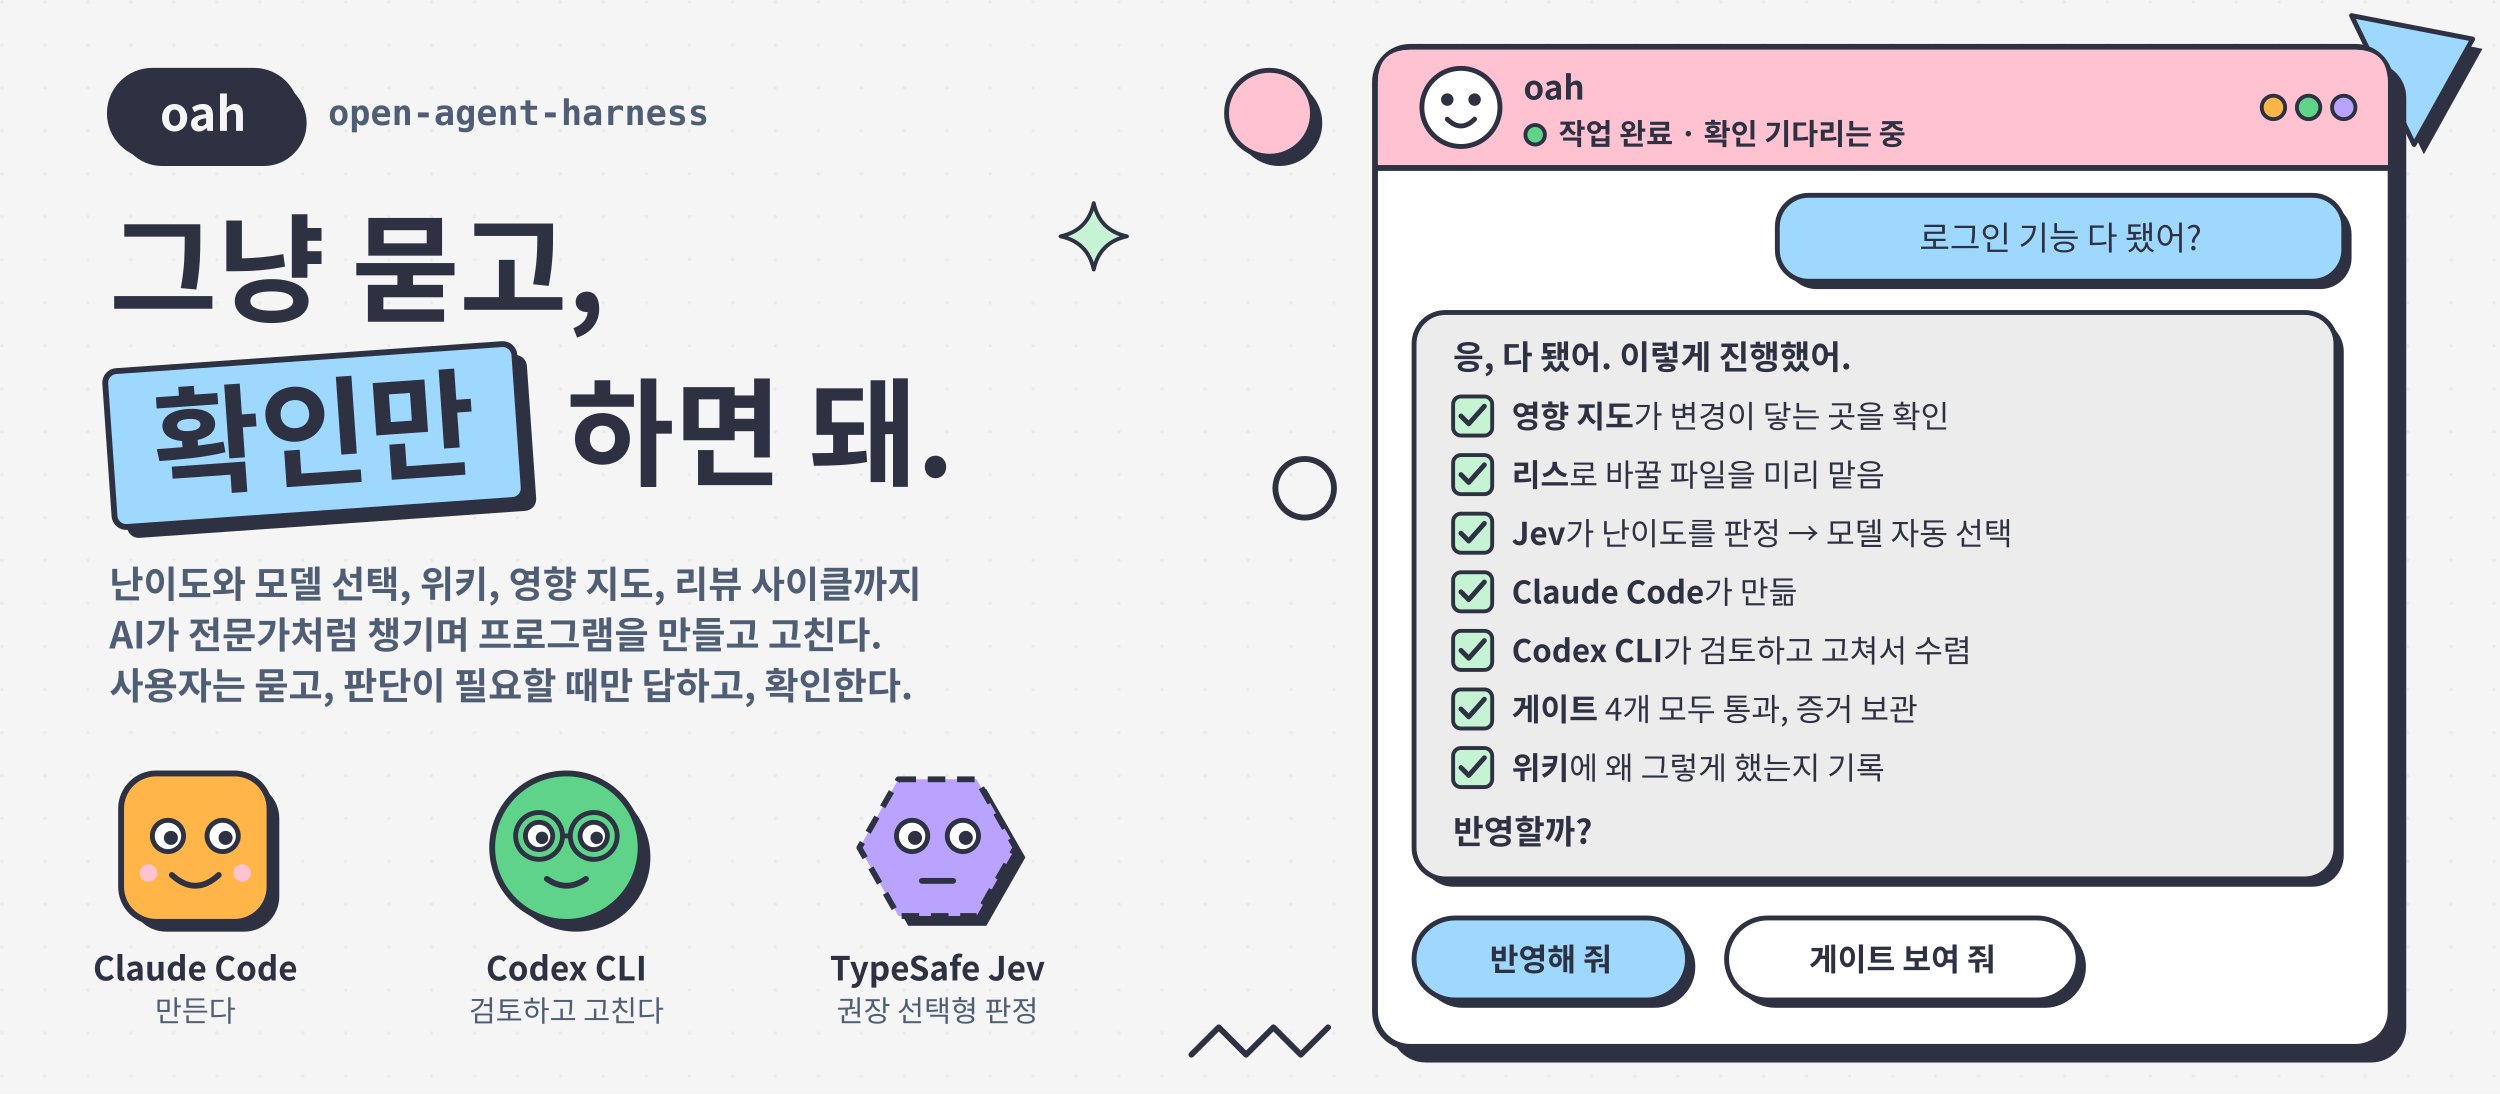
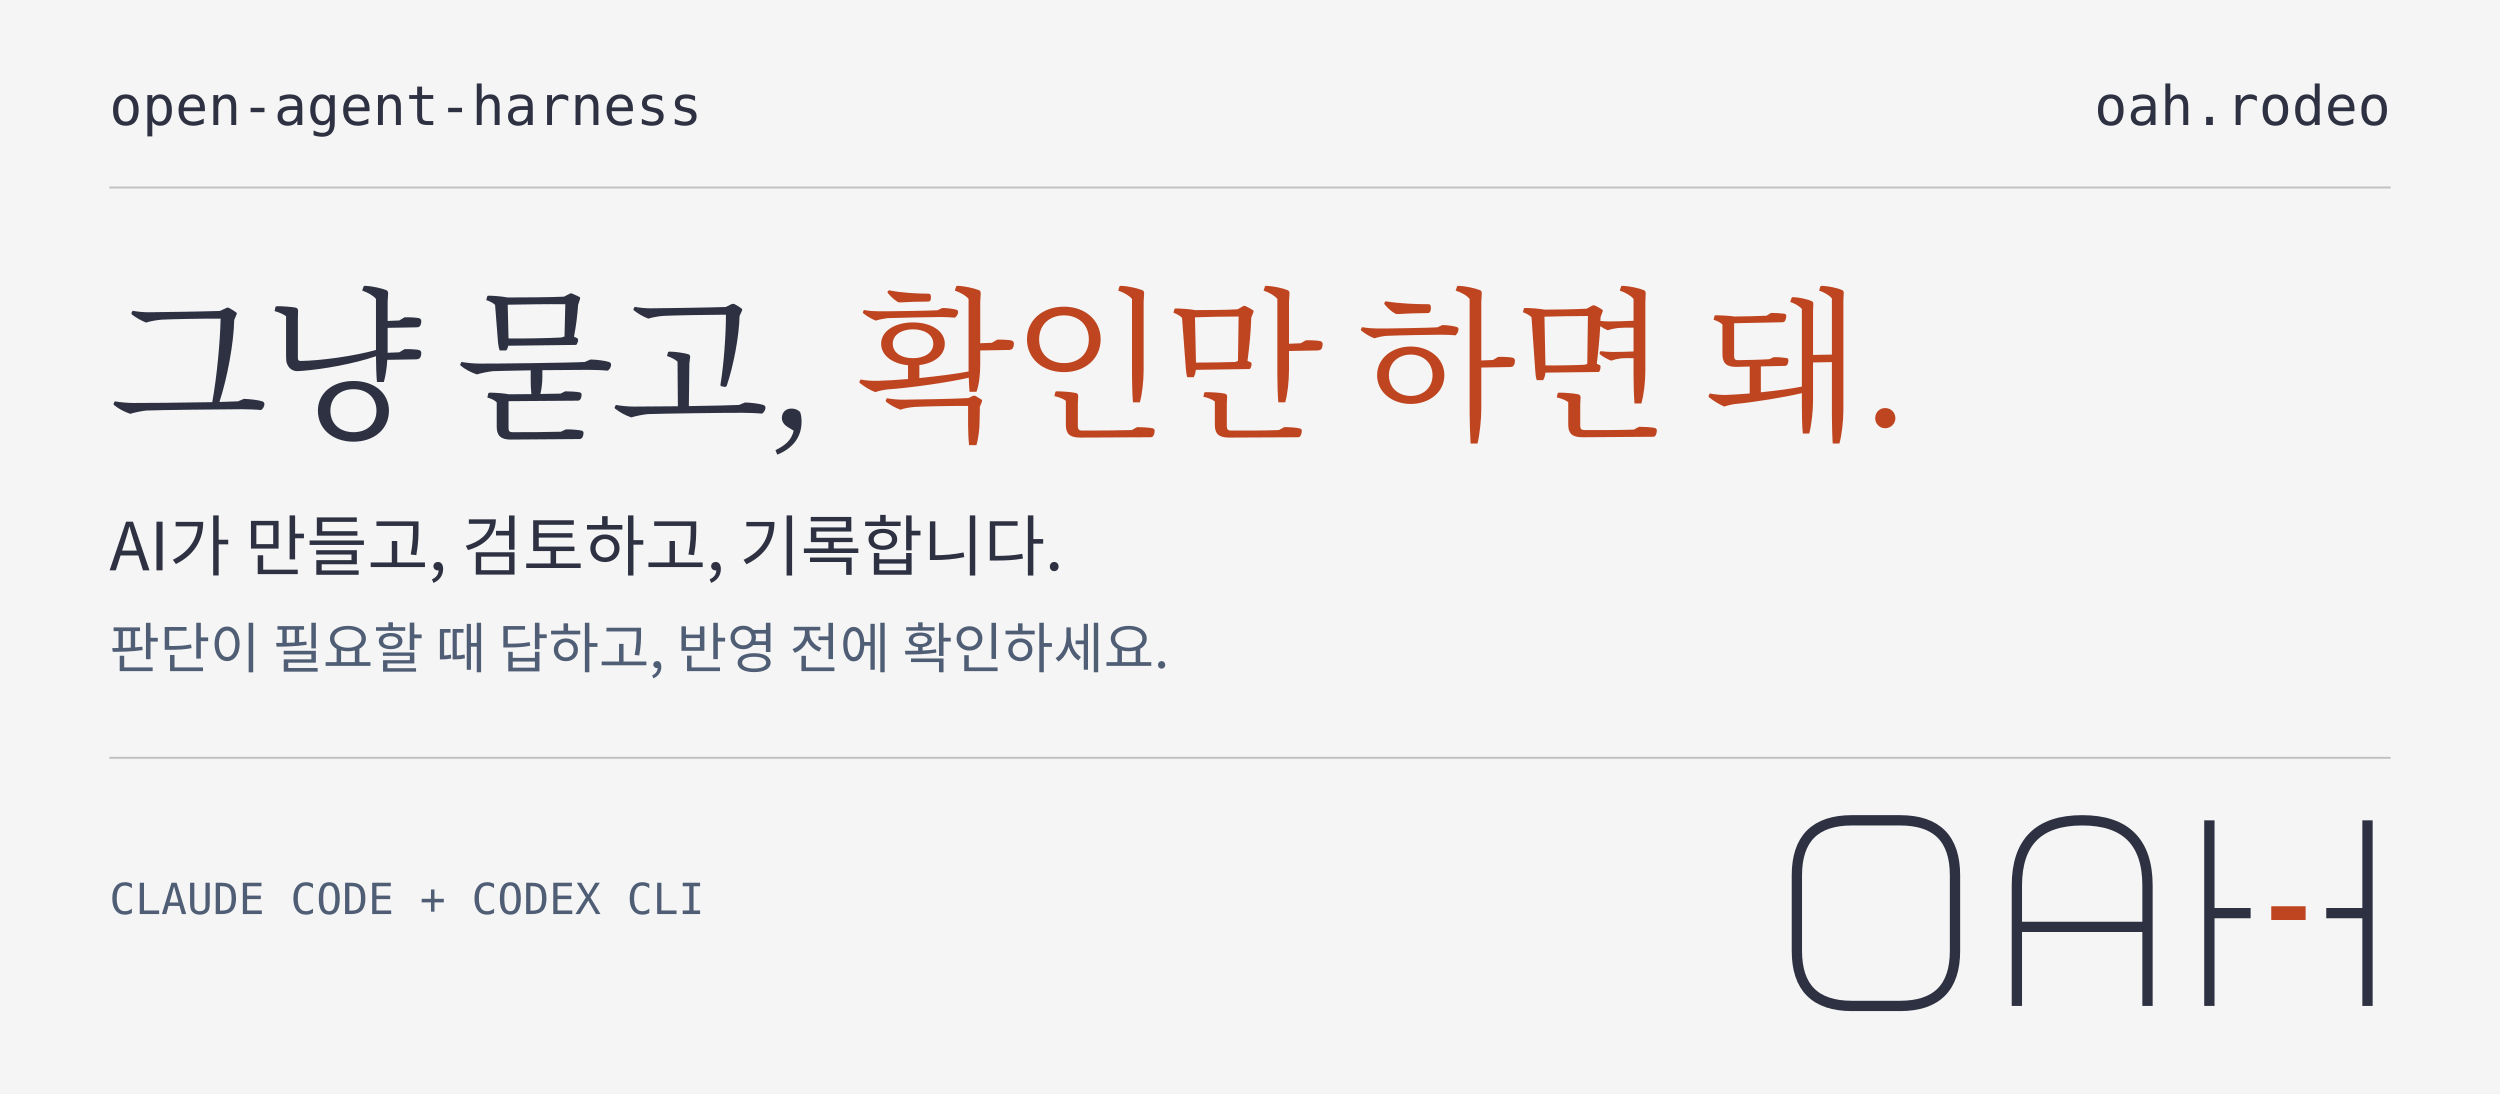
<svg xmlns="http://www.w3.org/2000/svg" viewBox="0 0 1280 560" role="img" aria-labelledby="banner-ko-light-title banner-ko-light-desc" id="banner-ko-light-root">
  <defs>
-     <style>#banner-ko-light-root { font-family: "Apple SD Gothic Neo", "Malgun Gothic", "Noto Sans KR", "Noto Sans CJK KR", system-ui, -apple-system, "Segoe UI", sans-serif; color: #2d3142; }
-       #banner-ko-light-root .diagram-container { width: 100%; overflow-x: auto; }
-       #banner-ko-light-root .display { font-family: "Apple SD Gothic Neo", "Malgun Gothic", "Noto Sans KR", "Noto Sans CJK KR", "Arial Black", "Segoe UI Black", system-ui, -apple-system, "Segoe UI", sans-serif; font-size: 60px; font-weight: 800; }
-       #banner-ko-light-root .brand { font-family: "Apple SD Gothic Neo", "Malgun Gothic", "Noto Sans KR", "Noto Sans CJK KR", "Arial Black", "Segoe UI Black", system-ui, -apple-system, "Segoe UI", sans-serif; font-size: 24px; font-weight: 800; }
-       #banner-ko-light-root .mono { font-family: ui-monospace, "SFMono-Regular", Consolas, monospace; font-size: 18px; font-weight: 600; }
-       #banner-ko-light-root .tag { font-size: 19px; font-weight: 600; }
-       #banner-ko-light-root .name { font-size: 17px; font-weight: 800; }
-       #banner-ko-light-root .role { font-size: 15px; font-weight: 500; }
-       #banner-ko-light-root .status { font-size: 15px; font-weight: 600; }
-       #banner-ko-light-root .msg { font-size: 17px; font-weight: 500; }
-       #banner-ko-light-root .strong { font-size: 17px; font-weight: 800; }
-       #banner-ko-light-root .check { font-size: 16px; font-weight: 500; }
-       #banner-ko-light-root .check-label { font-weight: 800; }
-       #banner-ko-light-root .chip { font-size: 16px; font-weight: 700; }
+     <style>#banner-ko-light-root { font-family: "Apple SD Gothic Neo", "Malgun Gothic", "Noto Sans KR", "Noto Sans CJK KR", "Geist", system-ui, -apple-system, "Segoe UI", sans-serif; color: #2d3142; }
+       #banner-ko-light-root .diagram-container { width: 100%; overflow-x: auto; scrollbar-color: #4f5d75 #f5f5f5; }
+       #banner-ko-light-root text { font-family: "Apple SD Gothic Neo", "Malgun Gothic", "Noto Sans KR", "Noto Sans CJK KR", "Geist", system-ui, -apple-system, "Segoe UI", sans-serif; fill: #2d3142; }
+       #banner-ko-light-root .headline { font-family: "Noto Serif KR", "AppleMyungjo", "Batang", "Noto Serif CJK KR", "Instrument Serif", Georgia, serif; font-size: 84px; font-weight: 400; letter-spacing: -.025em; }
+       #banner-ko-light-root .identity { font-family: "Geist Mono", ui-monospace, "SFMono-Regular", Consolas, monospace; font-size: 28px; font-weight: 500; }
+       #banner-ko-light-root .engines { font-family: "Geist Mono", ui-monospace, "SFMono-Regular", Consolas, monospace; font-size: 22px; font-weight: 400; fill: #4f5d75; }
+       #banner-ko-light-root .lead { font-size: 34px; font-weight: 500; }
+       #banner-ko-light-root .detail { font-size: 28px; font-weight: 400; fill: #4f5d75; }
+       #banner-ko-light-root ::selection { background: #2d3142; color: #f5f5f5; }
      @media print {
#banner-ko-light-root .diagram-container { overflow-x: visible; }
}</style>
-     <pattern id="banner-ko-light-dots" width="22" height="22" patternUnits="userSpaceOnUse">
-       <circle cx="1" cy="1" r="0.9" fill="#2d3142" fill-opacity=".10" />
-     </pattern>
  </defs>
-   <rect x="0" y="0" width="1280" height="560" fill="#f5f5f5" />
-   <rect x="0" y="0" width="1280" height="560" fill="url(#banner-ko-light-dots)" opacity=".55" />
-   <circle cx="655" cy="63" r="22" fill="#2d3142" />
-   <circle cx="650" cy="58" r="22" fill="#ffc2d1" stroke="#2d3142" stroke-width="2.5" />
-   <polygon points="1209,13 1271,25 1241,79" fill="#2d3142" />
-   <polygon points="1204,8 1266,20 1236,74" fill="#9fd8ff" stroke="#2d3142" stroke-width="2.5" stroke-linejoin="round" />
-   <circle cx="668" cy="250" r="15" fill="none" stroke="#2d3142" stroke-width="3" />
-   <path d="M610 540 l14 -14 l14 14 l14 -14 l14 14 l14 -14" fill="none" stroke="#2d3142" stroke-width="3" stroke-linecap="round" stroke-linejoin="round" />
-   <path d="M560 104 Q563 118 577 121 Q563 124 560 138 Q557 124 543 121 Q557 118 560 104 Z" fill="#c6f3d3" stroke="#2d3142" stroke-width="2" stroke-linejoin="round" />
-   <rect x="61" y="41" width="96" height="44" rx="22" fill="#2d3142" />
-   <rect x="56" y="36" width="96" height="44" rx="22" fill="#2d3142" stroke="#2d3142" stroke-width="2.5" />
-   <text x="104" y="67" class="brand" text-anchor="middle" fill="#f5f5f5">oah</text>
-   <text x="168" y="64" class="mono" text-anchor="start" fill="#4f5d75">open-agent-harness</text>
-   <text x="56" y="160" class="display" text-anchor="start" fill="#2d3142">그냥 묻고,</text>
-   <g transform="rotate(-4 161 223)">
-     <rect x="62" y="189" width="210" height="80" rx="6" fill="#2d3142" />
-     <rect x="56" y="183" width="210" height="80" rx="6" fill="#9fd8ff" stroke="#2d3142" stroke-width="3" />
-     <text x="161" y="244" class="display" text-anchor="middle" fill="#2d3142">확인만</text>
+   <rect width="1280" height="560" fill="#f5f5f5" />
+   <text x="56" y="64" class="identity">open-agent-harness</text>
+   <text x="1224" y="64" text-anchor="end" class="identity">oah.rodeo</text>
+   <path d="M56 96 H1224 M56 388 H1224" fill="none" stroke="#bfc0c0" stroke-width="1" aria-hidden="true" />
+   <text x="56" y="218" class="headline">그냥 묻고, <tspan fill="#bf4520">확인만 하면 돼.</tspan>
+   </text>
+   <text x="56" y="292" class="lead">AI가 만들고, 검토하고, 기록합니다.</text>
+   <text x="56" y="342" class="detail">판단이 필요할 때 답하고, 반영 전에 확인하세요.</text>
+   <text x="56" y="468" class="engines">CLAUDE CODE + CODEX CLI</text>
+   <g transform="translate(920 420) scale(.88)" aria-hidden="true" fill="none" stroke="#2d3142" stroke-width="6" stroke-linecap="butt" stroke-linejoin="round">
+     <path d="M92 32 Q92 0 60 0 H32 Q0 0 0 32 V76 Q0 108 32 108 H60 Q92 108 92 76 Z" />
+     <path d="M128 108 V38 Q128 0 166 0 Q204 0 204 38 V108 M128 62 H204" />
+     <path d="M240 0 V108 M332 0 V108 M240 54 H264 M308 54 H332" />
+     <path d="M276 54 H296" stroke="#bf4520" stroke-width="8" />
  </g>
-   <text x="290" y="244" class="display" text-anchor="start" fill="#2d3142"> 하면 돼.</text>
-   <text x="56" y="306" class="tag" text-anchor="start" fill="#4f5d75">난이도와 모델 선택, 위키, 영향 지도, 리뷰 사이클까지</text>
-   <text x="56" y="332" class="tag" text-anchor="start" fill="#4f5d75">AI가 전문가처럼 챙기며 프로그램을 만들고 고친다.</text>
-   <text x="56" y="358" class="tag" text-anchor="start" fill="#4f5d75">사용자는 묻고, 판단이 필요할 때만 답하고, 확인한다.</text>
-   <rect x="67" y="401" width="76" height="76" rx="18" fill="#2d3142" />
-   <rect x="62" y="396" width="76" height="76" rx="18" fill="#ffb547" stroke="#2d3142" stroke-width="3" />
-   <circle cx="86" cy="428" r="8" fill="#ffffff" stroke="#2d3142" stroke-width="2.5" />
-   <circle cx="87.5" cy="429" r="3.6" fill="#2d3142" />
-   <circle cx="114" cy="428" r="8" fill="#ffffff" stroke="#2d3142" stroke-width="2.5" />
-   <circle cx="115.5" cy="429" r="3.6" fill="#2d3142" />
-   <circle cx="76" cy="447" r="4.5" fill="#ffc2d1" />
-   <circle cx="124" cy="447" r="4.5" fill="#ffc2d1" />
-   <path d="M88 448 Q100 459 112 448" fill="none" stroke="#2d3142" stroke-width="3" stroke-linecap="round" />
-   <circle cx="295" cy="439" r="38" fill="#2d3142" />
-   <circle cx="290" cy="434" r="38" fill="#5fd38a" stroke="#2d3142" stroke-width="3" />
-   <circle cx="276" cy="428" r="7" fill="#ffffff" stroke="#2d3142" stroke-width="2.5" />
-   <circle cx="277.5" cy="429" r="3.2" fill="#2d3142" />
-   <circle cx="304" cy="428" r="7" fill="#ffffff" stroke="#2d3142" stroke-width="2.5" />
-   <circle cx="305.5" cy="429" r="3.2" fill="#2d3142" />
-   <circle cx="276" cy="428" r="12" fill="none" stroke="#2d3142" stroke-width="2.5" />
-   <circle cx="304" cy="428" r="12" fill="none" stroke="#2d3142" stroke-width="2.5" />
-   <line x1="288" y1="428" x2="292" y2="428" stroke="#2d3142" stroke-width="2.5" />
-   <path d="M280 450 Q290 457 300 450" fill="none" stroke="#2d3142" stroke-width="3" stroke-linecap="round" />
-   <polygon points="465,404 505,404 525,439 505,474 465,474 445,439" fill="#2d3142" />
-   <polygon points="460,399 500,399 520,434 500,469 460,469 440,434" fill="#b9a3ff" stroke="#2d3142" stroke-width="3" stroke-dasharray="9 6" stroke-linejoin="round" />
-   <circle cx="467" cy="428" r="8" fill="#ffffff" stroke="#2d3142" stroke-width="2.5" />
-   <circle cx="468.5" cy="429" r="3.6" fill="#2d3142" />
-   <circle cx="493" cy="428" r="8" fill="#ffffff" stroke="#2d3142" stroke-width="2.5" />
-   <circle cx="494.5" cy="429" r="3.6" fill="#2d3142" />
-   <line x1="472" y1="451" x2="488" y2="451" stroke="#2d3142" stroke-width="3" stroke-linecap="round" />
-   <text x="100" y="502" class="name" text-anchor="middle" fill="#2d3142">Claude Code</text>
-   <text x="100" y="523" class="role" text-anchor="middle" fill="#4f5d75">만든다</text>
-   <text x="290" y="502" class="name" text-anchor="middle" fill="#2d3142">Codex CLI</text>
-   <text x="290" y="523" class="role" text-anchor="middle" fill="#4f5d75">검토하고 고친다</text>
-   <text x="480" y="502" class="name" text-anchor="middle" fill="#2d3142">TypeSafe Jev</text>
-   <text x="480" y="523" class="role" text-anchor="middle" fill="#4f5d75">권장 선택형 판정</text>
-   <rect x="712" y="32" width="520" height="512" rx="18" fill="#2d3142" />
-   <rect x="704" y="24" width="520" height="512" rx="18" fill="#ffffff" stroke="#2d3142" stroke-width="3" />
-   <path d="M705.5 42 Q705.5 25.5 722 25.5 L1206 25.5 Q1222.5 25.5 1222.5 42 L1222.5 86 L705.5 86 Z" fill="#ffc2d1" />
-   <line x1="704" y1="86" x2="1224" y2="86" stroke="#2d3142" stroke-width="3" />
-   <circle cx="748" cy="55" r="20" fill="#ffffff" stroke="#2d3142" stroke-width="2.5" />
-   <circle cx="741" cy="51" r="3.2" fill="#2d3142" />
-   <circle cx="755" cy="51" r="3.2" fill="#2d3142" />
-   <path d="M741 61 Q748 68 755 61" fill="none" stroke="#2d3142" stroke-width="2.5" stroke-linecap="round" />
-   <text x="780" y="51" class="name" text-anchor="start" fill="#2d3142">oah</text>
-   <circle cx="786" cy="69" r="5" fill="#5fd38a" stroke="#2d3142" stroke-width="2" />
-   <text x="798" y="74" class="status" text-anchor="start" fill="#2d3142">작업 완료 · 확인 기다리는 중</text>
-   <circle cx="1164" cy="55" r="6" fill="#ffb547" stroke="#2d3142" stroke-width="2" />
-   <circle cx="1182" cy="55" r="6" fill="#5fd38a" stroke="#2d3142" stroke-width="2" />
-   <circle cx="1200" cy="55" r="6" fill="#b9a3ff" stroke="#2d3142" stroke-width="2" />
-   <rect x="914" y="104" width="290" height="44" rx="16" fill="#2d3142" />
-   <rect x="910" y="100" width="290" height="44" rx="16" fill="#9fd8ff" stroke="#2d3142" stroke-width="2.5" />
-   <text x="1055" y="128" class="msg" text-anchor="middle" fill="#2d3142">로그인 기능 다 됐어?</text>
-   <rect x="728" y="164" width="472" height="290" rx="16" fill="#2d3142" />
-   <rect x="724" y="160" width="472" height="290" rx="16" fill="#ececec" stroke="#2d3142" stroke-width="2.5" />
-   <text x="744" y="189" class="strong" text-anchor="start" fill="#2d3142">응, 다 됐어. 이렇게 진행했어.</text>
-   <rect x="744" y="203" width="20" height="20" rx="4" fill="#c6f3d3" stroke="#2d3142" stroke-width="2" />
-   <path d="M748 213 l4 4 l8 -9" fill="none" stroke="#2d3142" stroke-width="2.5" stroke-linecap="round" stroke-linejoin="round" />
-   <text x="774" y="219" class="check" text-anchor="start" fill="#2d3142">
-     <tspan class="check-label">영향 지도</tspan>가 변경이 닿는 곳을 확인</text>
-   <rect x="744" y="233" width="20" height="20" rx="4" fill="#c6f3d3" stroke="#2d3142" stroke-width="2" />
-   <path d="M748 243 l4 4 l8 -9" fill="none" stroke="#2d3142" stroke-width="2.5" stroke-linecap="round" stroke-linejoin="round" />
-   <text x="774" y="249" class="check" text-anchor="start" fill="#2d3142">
-     <tspan class="check-label">리스</tspan>로 바꿀 파일을 미리 맡음</text>
-   <rect x="744" y="263" width="20" height="20" rx="4" fill="#c6f3d3" stroke="#2d3142" stroke-width="2" />
-   <path d="M748 273 l4 4 l8 -9" fill="none" stroke="#2d3142" stroke-width="2.5" stroke-linecap="round" stroke-linejoin="round" />
-   <text x="774" y="279" class="check" text-anchor="start" fill="#2d3142">
-     <tspan class="check-label">Jev</tspan>가 난이도를 판정 → 모델 자동 선택</text>
-   <rect x="744" y="293" width="20" height="20" rx="4" fill="#c6f3d3" stroke="#2d3142" stroke-width="2" />
-   <path d="M748 303 l4 4 l8 -9" fill="none" stroke="#2d3142" stroke-width="2.5" stroke-linecap="round" stroke-linejoin="round" />
-   <text x="774" y="309" class="check" text-anchor="start" fill="#2d3142">
-     <tspan class="check-label">Claude Code</tspan>가 만듦</text>
-   <rect x="744" y="323" width="20" height="20" rx="4" fill="#c6f3d3" stroke="#2d3142" stroke-width="2" />
-   <path d="M748 333 l4 4 l8 -9" fill="none" stroke="#2d3142" stroke-width="2.5" stroke-linecap="round" stroke-linejoin="round" />
-   <text x="774" y="339" class="check" text-anchor="start" fill="#2d3142">
-     <tspan class="check-label">Codex CLI</tspan>가 검토하고 고쳐서 수렴</text>
-   <rect x="744" y="353" width="20" height="20" rx="4" fill="#c6f3d3" stroke="#2d3142" stroke-width="2" />
-   <path d="M748 363 l4 4 l8 -9" fill="none" stroke="#2d3142" stroke-width="2.5" stroke-linecap="round" stroke-linejoin="round" />
-   <text x="774" y="369" class="check" text-anchor="start" fill="#2d3142">
-     <tspan class="check-label">게이트</tspan> 4개 모두 통과, 증거 보관</text>
-   <rect x="744" y="383" width="20" height="20" rx="4" fill="#c6f3d3" stroke="#2d3142" stroke-width="2" />
-   <path d="M748 393 l4 4 l8 -9" fill="none" stroke="#2d3142" stroke-width="2.5" stroke-linecap="round" stroke-linejoin="round" />
-   <text x="774" y="399" class="check" text-anchor="start" fill="#2d3142">
-     <tspan class="check-label">위키</tspan>에 왜 그렇게 했는지 기록</text>
-   <text x="744" y="432" class="strong" text-anchor="start" fill="#2d3142">반영할까?</text>
-   <rect x="728" y="474" width="140" height="42" rx="21" fill="#2d3142" />
-   <rect x="724" y="470" width="140" height="42" rx="21" fill="#9fd8ff" stroke="#2d3142" stroke-width="2.5" />
-   <text x="794" y="497" class="chip" text-anchor="middle" fill="#2d3142">반영해 줘</text>
-   <rect x="888" y="474" width="180" height="42" rx="21" fill="#2d3142" />
-   <rect x="884" y="470" width="180" height="42" rx="21" fill="#ffffff" stroke="#2d3142" stroke-width="2.5" />
-   <text x="974" y="497" class="chip" text-anchor="middle" fill="#2d3142">게이트 보여 줘</text>
</svg>
